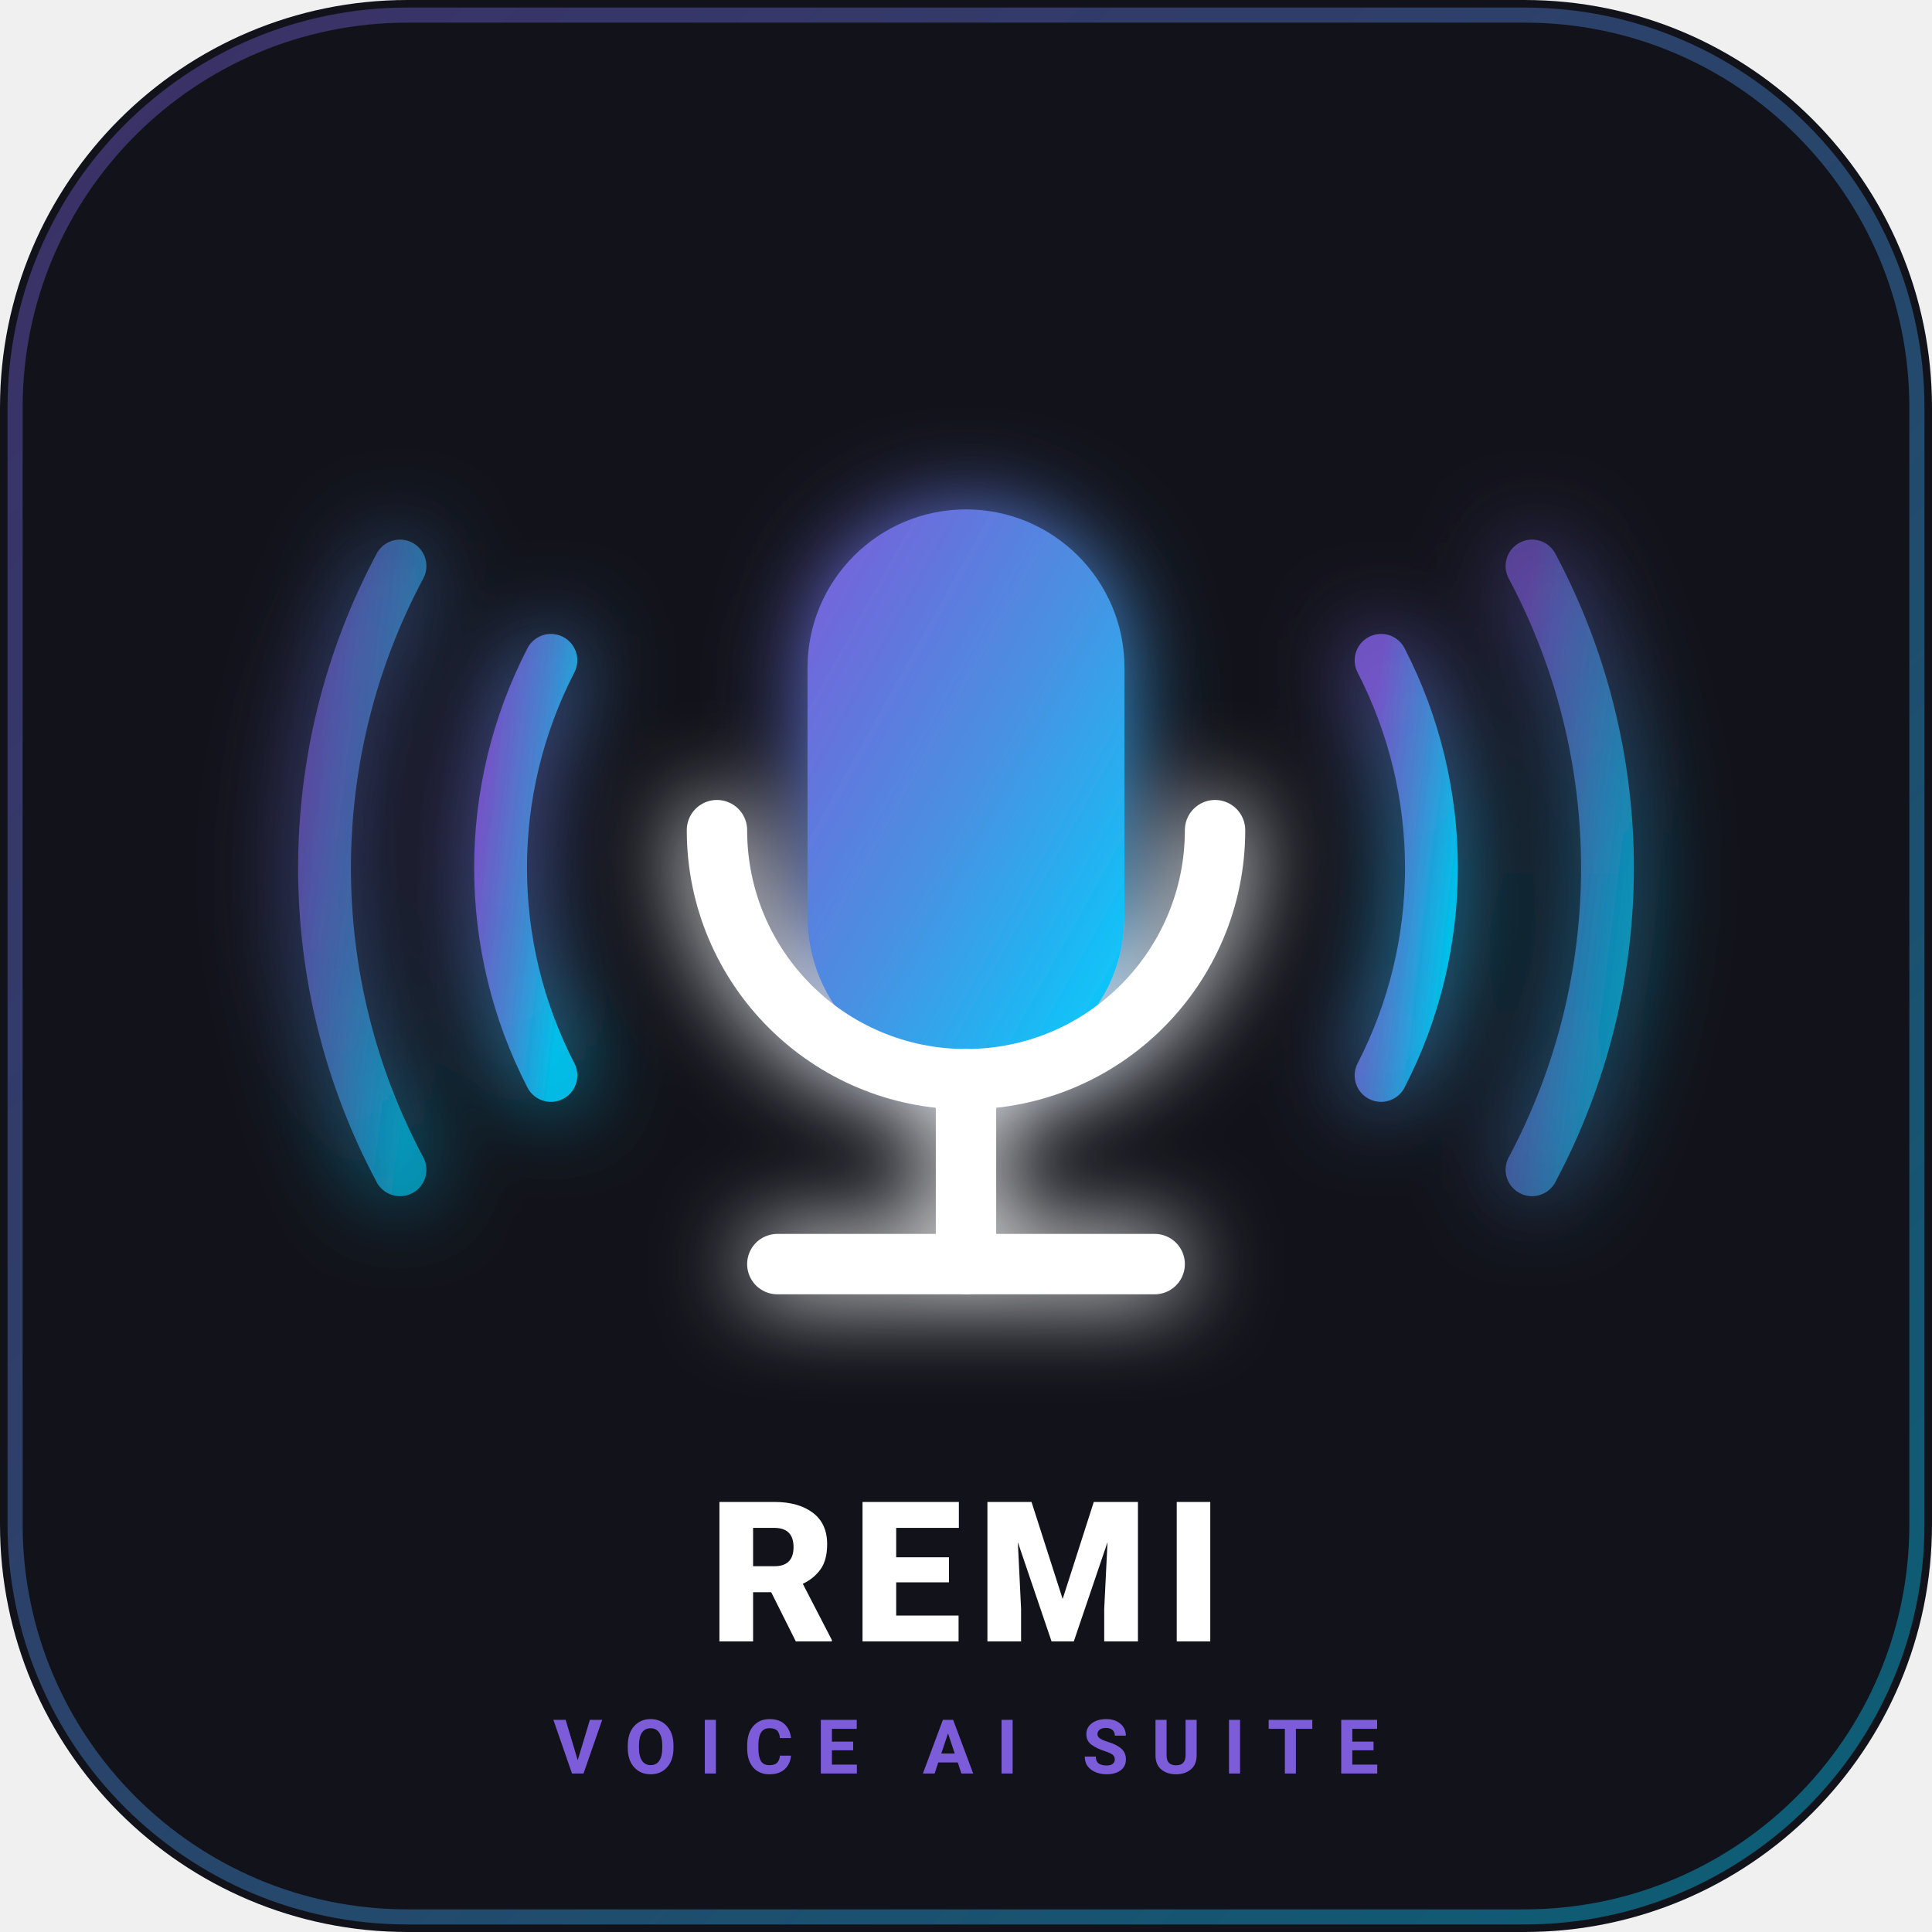
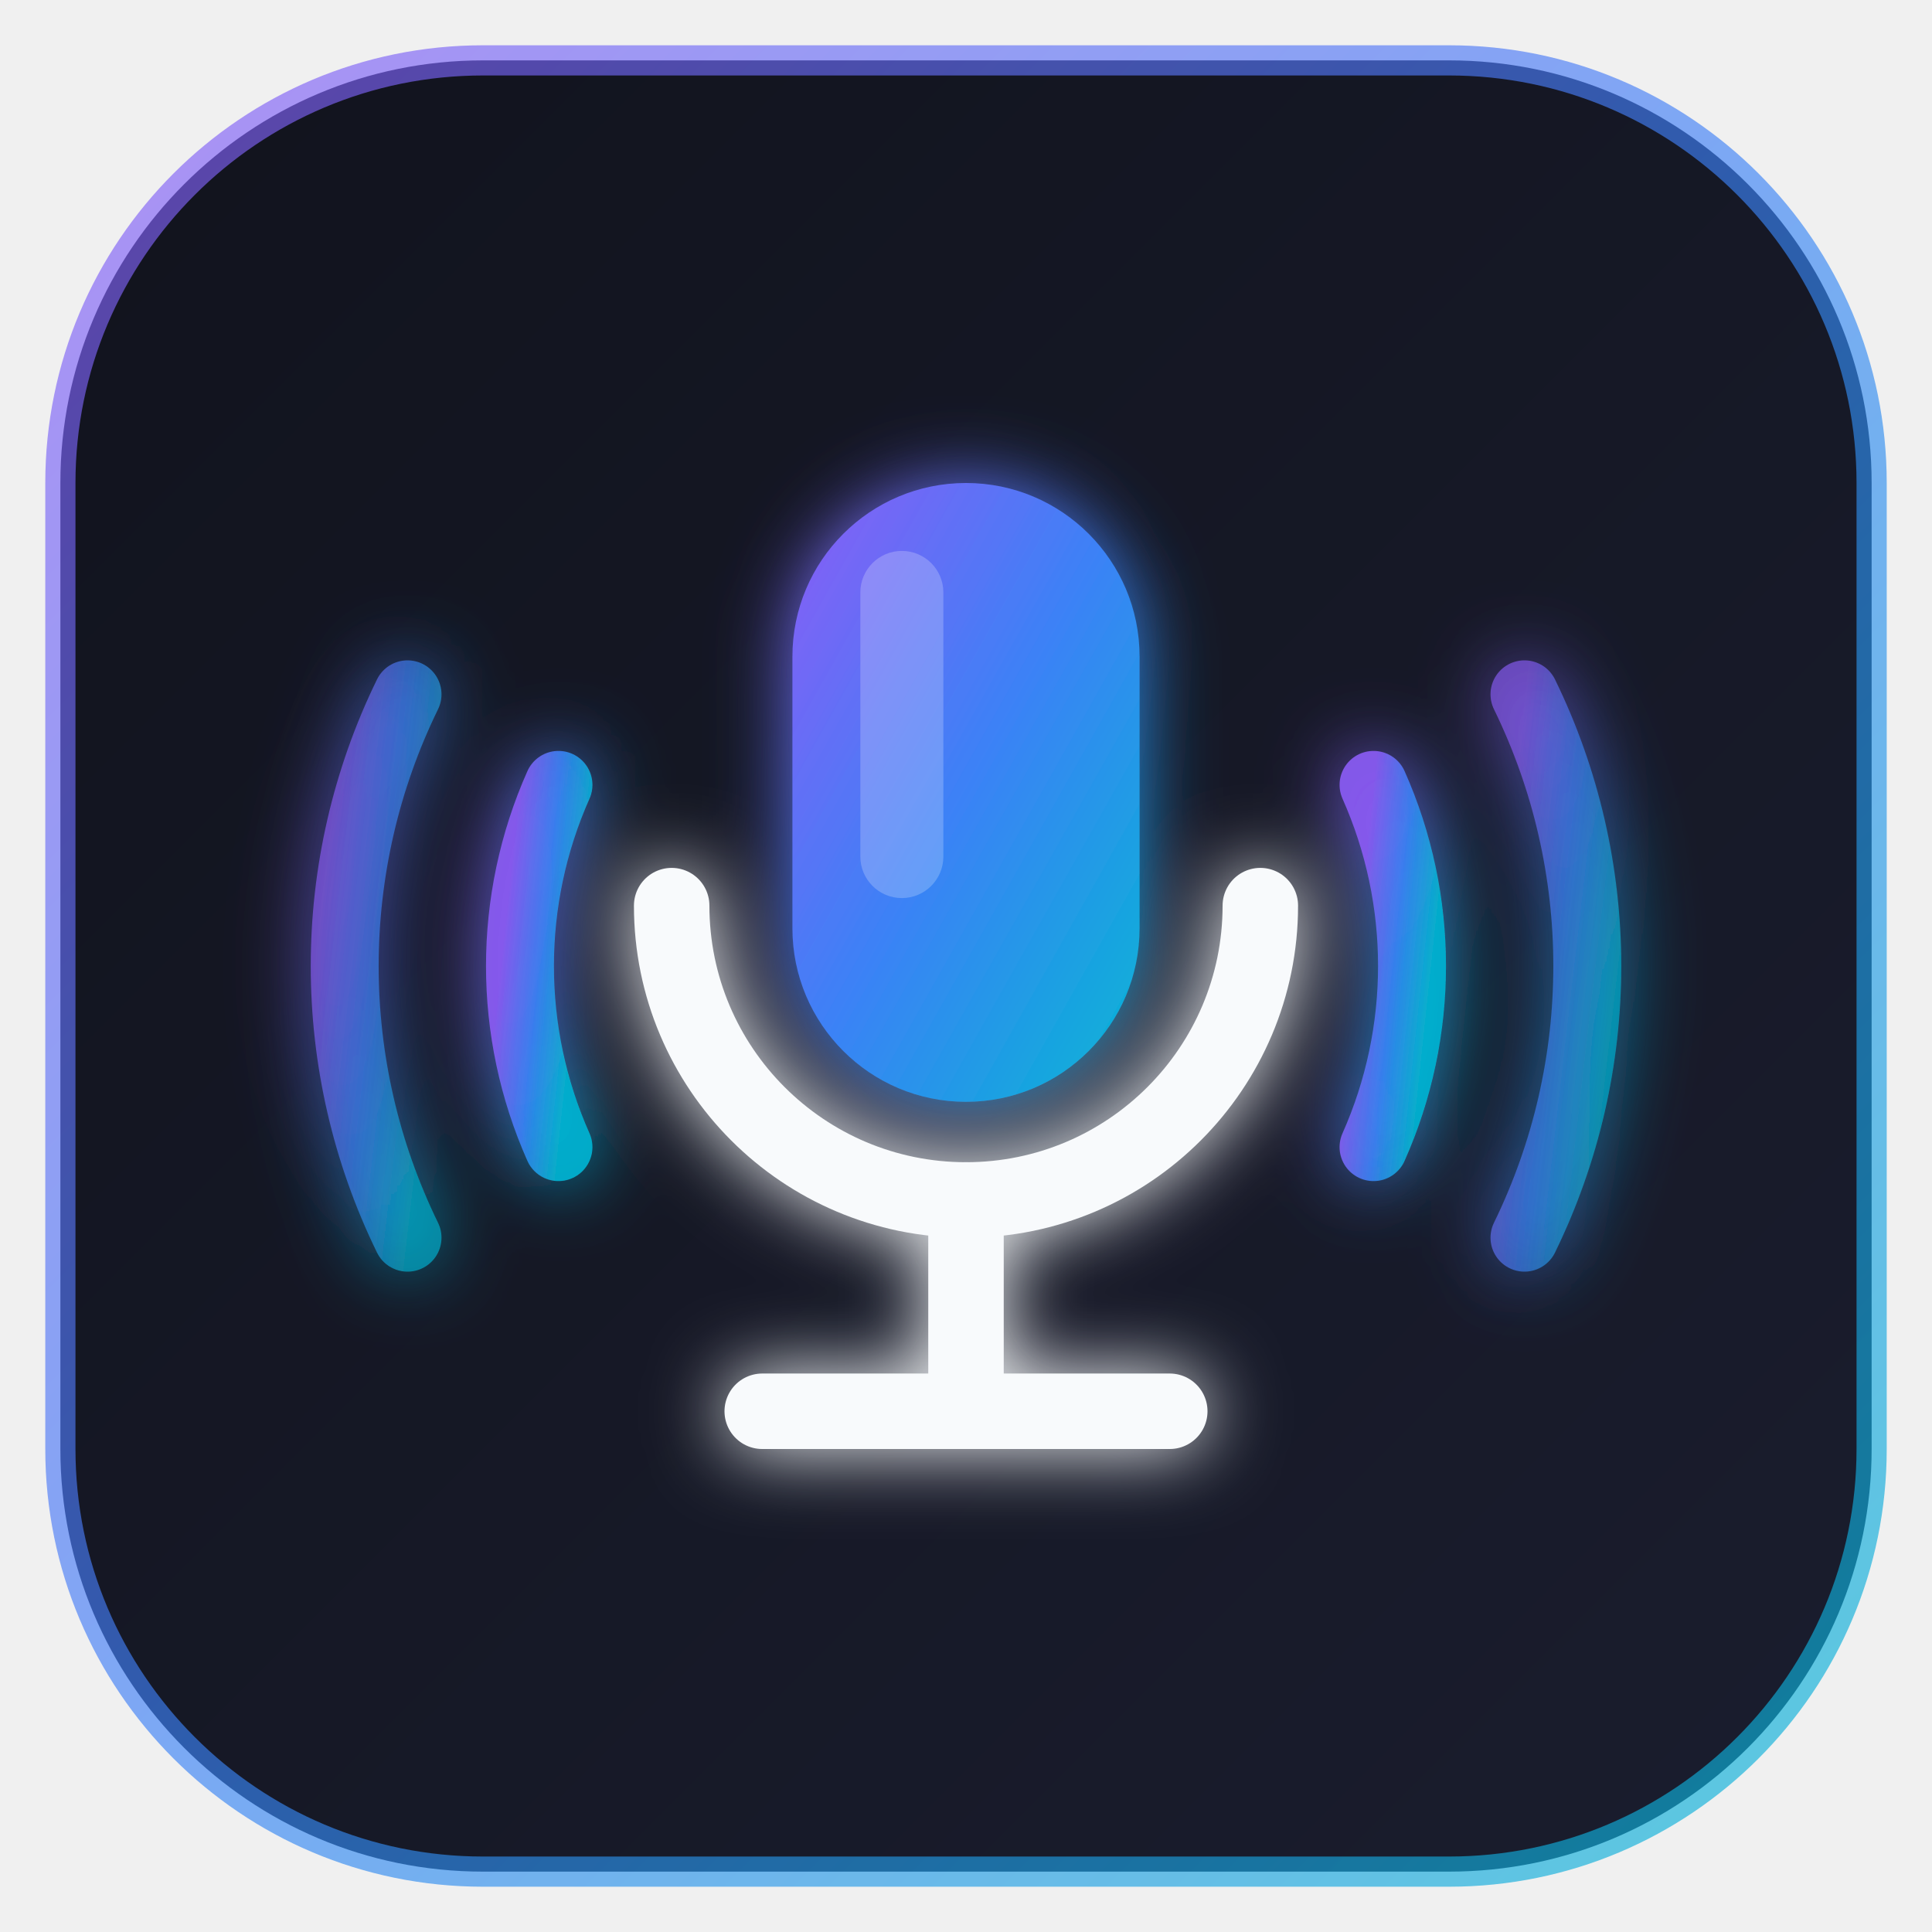
<svg xmlns="http://www.w3.org/2000/svg" viewBox="0 0 512 512" width="100%" height="100%">
  <defs>
+     <linearGradient id="bgGrad" x1="0%" y1="0%" x2="100%" y2="100%">
+       <stop offset="0%" stop-color="#11131D" />
+       <stop offset="100%" stop-color="#1A1D2E" />
+     </linearGradient>
    <linearGradient id="remiGrad" x1="0%" y1="0%" x2="100%" y2="100%">
-       <stop offset="0%" stop-color="#7C5CD9" />
-       <stop offset="50%" stop-color="#4A90E2" />
-       <stop offset="100%" stop-color="#00D2FF" />
+       <stop offset="0%" stop-color="#8B5CF6" />
+       <stop offset="50%" stop-color="#3B82F6" />
+       <stop offset="100%" stop-color="#06B6D4" />
    </linearGradient>
    <filter id="glow" x="-20%" y="-20%" width="140%" height="140%">
-       <feGaussianBlur stdDeviation="12" result="blur" />
+       <feGaussianBlur stdDeviation="10" result="blur" />
      <feComposite in="SourceGraphic" in2="blur" operator="over" />
    </filter>
  </defs>
-   <rect width="512" height="512" rx="108" fill="#12131A" />
-   <rect width="504" height="504" x="4" y="4" rx="104" fill="none" stroke="url(#remiGrad)" stroke-width="4" opacity="0.4" />
-   <g transform="translate(256, 230)" filter="url(#glow)">
-     <path d="M -150 -80 A 170 170 0 0 0 -150 80" fill="none" stroke="url(#remiGrad)" stroke-width="14" stroke-linecap="round" opacity="0.6" />
-     <path d="M -110 -55 A 120 120 0 0 0 -110 55" fill="none" stroke="url(#remiGrad)" stroke-width="14" stroke-linecap="round" opacity="0.85" />
-     <path d="M 150 -80 A 170 170 0 0 1 150 80" fill="none" stroke="url(#remiGrad)" stroke-width="14" stroke-linecap="round" opacity="0.6" />
-     <path d="M 110 -55 A 120 120 0 0 1 110 55" fill="none" stroke="url(#remiGrad)" stroke-width="14" stroke-linecap="round" opacity="0.85" />
-     <rect x="-42" y="-95" width="84" height="150" rx="42" fill="url(#remiGrad)" />
-     <path d="M -66 -10 A 66 66 0 0 0 66 -10" fill="none" stroke="#FFFFFF" stroke-width="16" stroke-linecap="round" />
-     <line x1="0" y1="56" x2="0" y2="105" stroke="#FFFFFF" stroke-width="16" stroke-linecap="round" />
-     <line x1="-50" y1="105" x2="50" y2="105" stroke="#FFFFFF" stroke-width="16" stroke-linecap="round" />
+   <rect x="16" y="16" width="480" height="480" rx="112" fill="url(#bgGrad)" />
+   <rect x="16" y="16" width="480" height="480" rx="112" fill="none" stroke="url(#remiGrad)" stroke-width="8" opacity="0.65" />
+   <g transform="translate(256, 256)" filter="url(#glow)">
+     <path d="M -148 -72 A 164 164 0 0 0 -148 72" fill="none" stroke="url(#remiGrad)" stroke-width="18" stroke-linecap="round" opacity="0.65" />
+     <path d="M -108 -48 A 118 118 0 0 0 -108 48" fill="none" stroke="url(#remiGrad)" stroke-width="18" stroke-linecap="round" opacity="0.9" />
+     <path d="M 148 -72 A 164 164 0 0 1 148 72" fill="none" stroke="url(#remiGrad)" stroke-width="18" stroke-linecap="round" opacity="0.65" />
+     <path d="M 108 -48 A 118 118 0 0 1 108 48" fill="none" stroke="url(#remiGrad)" stroke-width="18" stroke-linecap="round" opacity="0.9" />
+     <rect x="-46" y="-128" width="92" height="164" rx="46" fill="url(#remiGrad)" />
+     <rect x="-28" y="-110" width="22" height="92" rx="11" fill="#FFFFFF" opacity="0.22" />
+     <path d="M -78 -16 A 78 78 0 0 0 78 -16" fill="none" stroke="#F8FAFC" stroke-width="20" stroke-linecap="round" />
+     <line x1="0" y1="62" x2="0" y2="118" stroke="#F8FAFC" stroke-width="20" stroke-linecap="round" />
+     <line x1="-54" y1="118" x2="54" y2="118" stroke="#F8FAFC" stroke-width="20" stroke-linecap="round" />
  </g>
-   <text x="256" y="435" font-family="-apple-system, BlinkMacSystemFont, 'Segoe UI', Roboto, Helvetica, Arial, sans-serif" font-size="52" font-weight="800" fill="#FFFFFF" text-anchor="middle" letter-spacing="4">REMI</text>
-   <text x="256" y="470" font-family="-apple-system, BlinkMacSystemFont, 'Segoe UI', Roboto, Helvetica, Arial, sans-serif" font-size="20" font-weight="600" fill="#7C5CD9" text-anchor="middle" letter-spacing="6">VOICE AI SUITE</text>
</svg>
